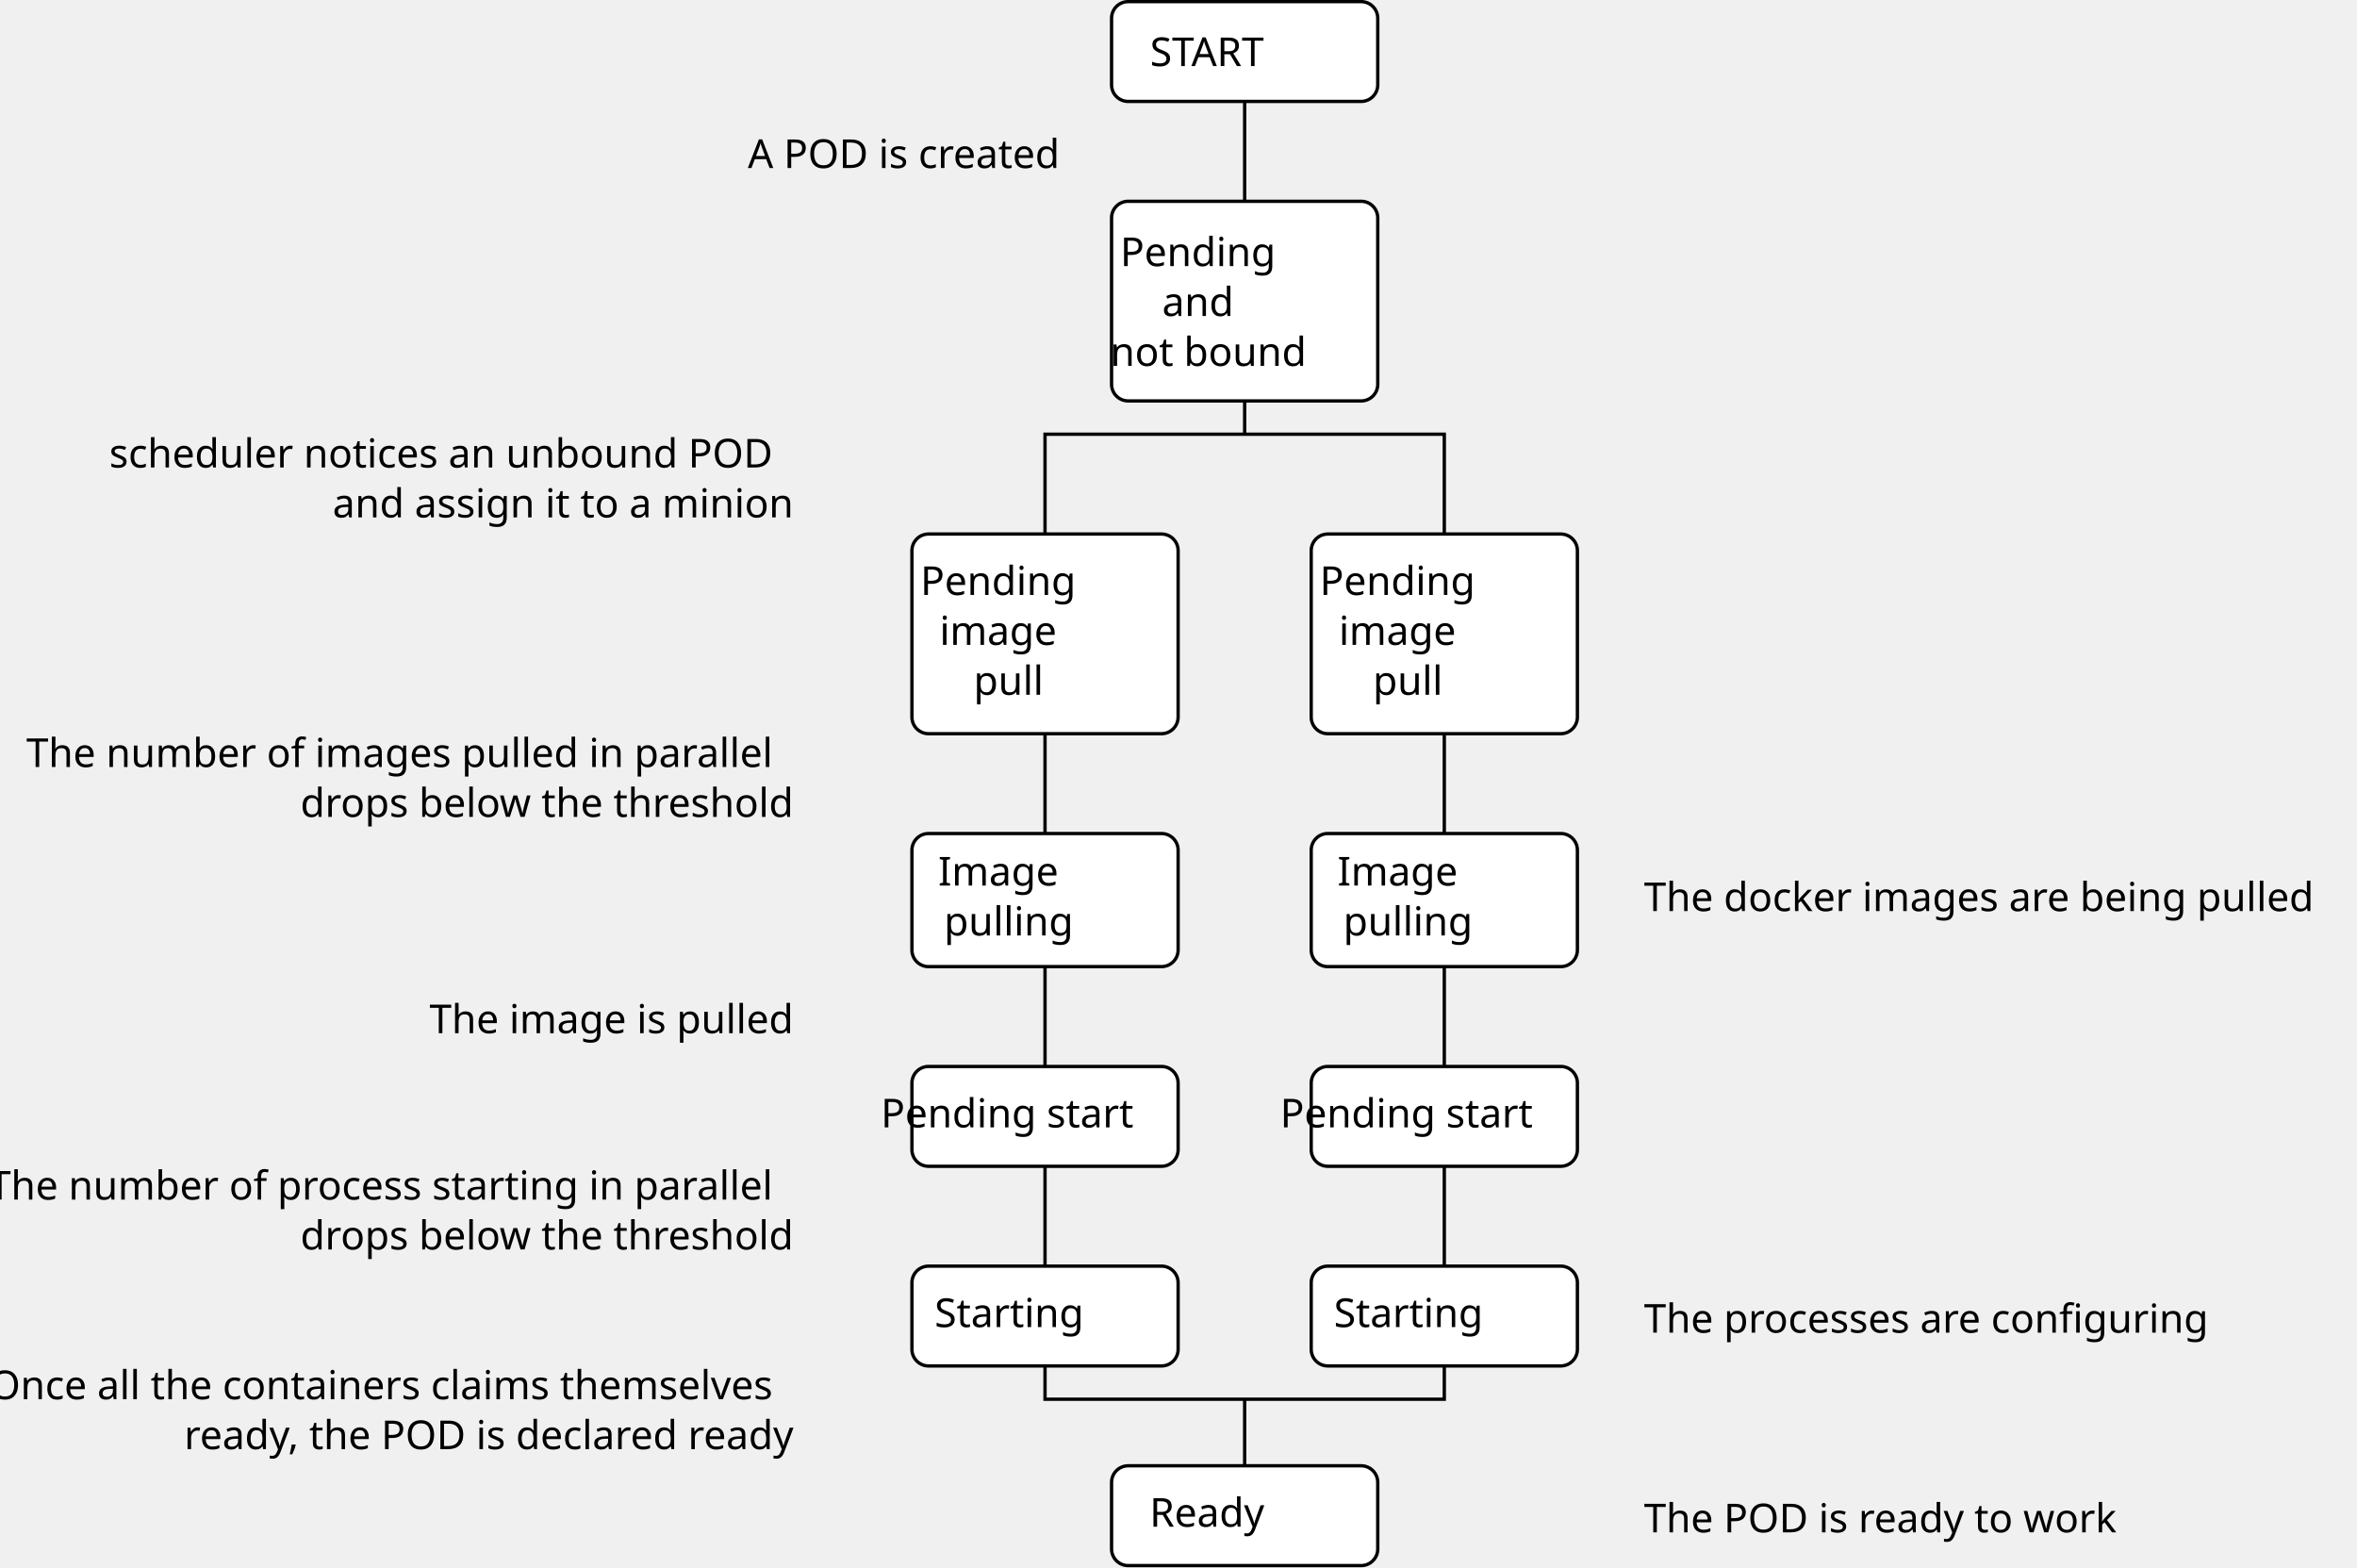
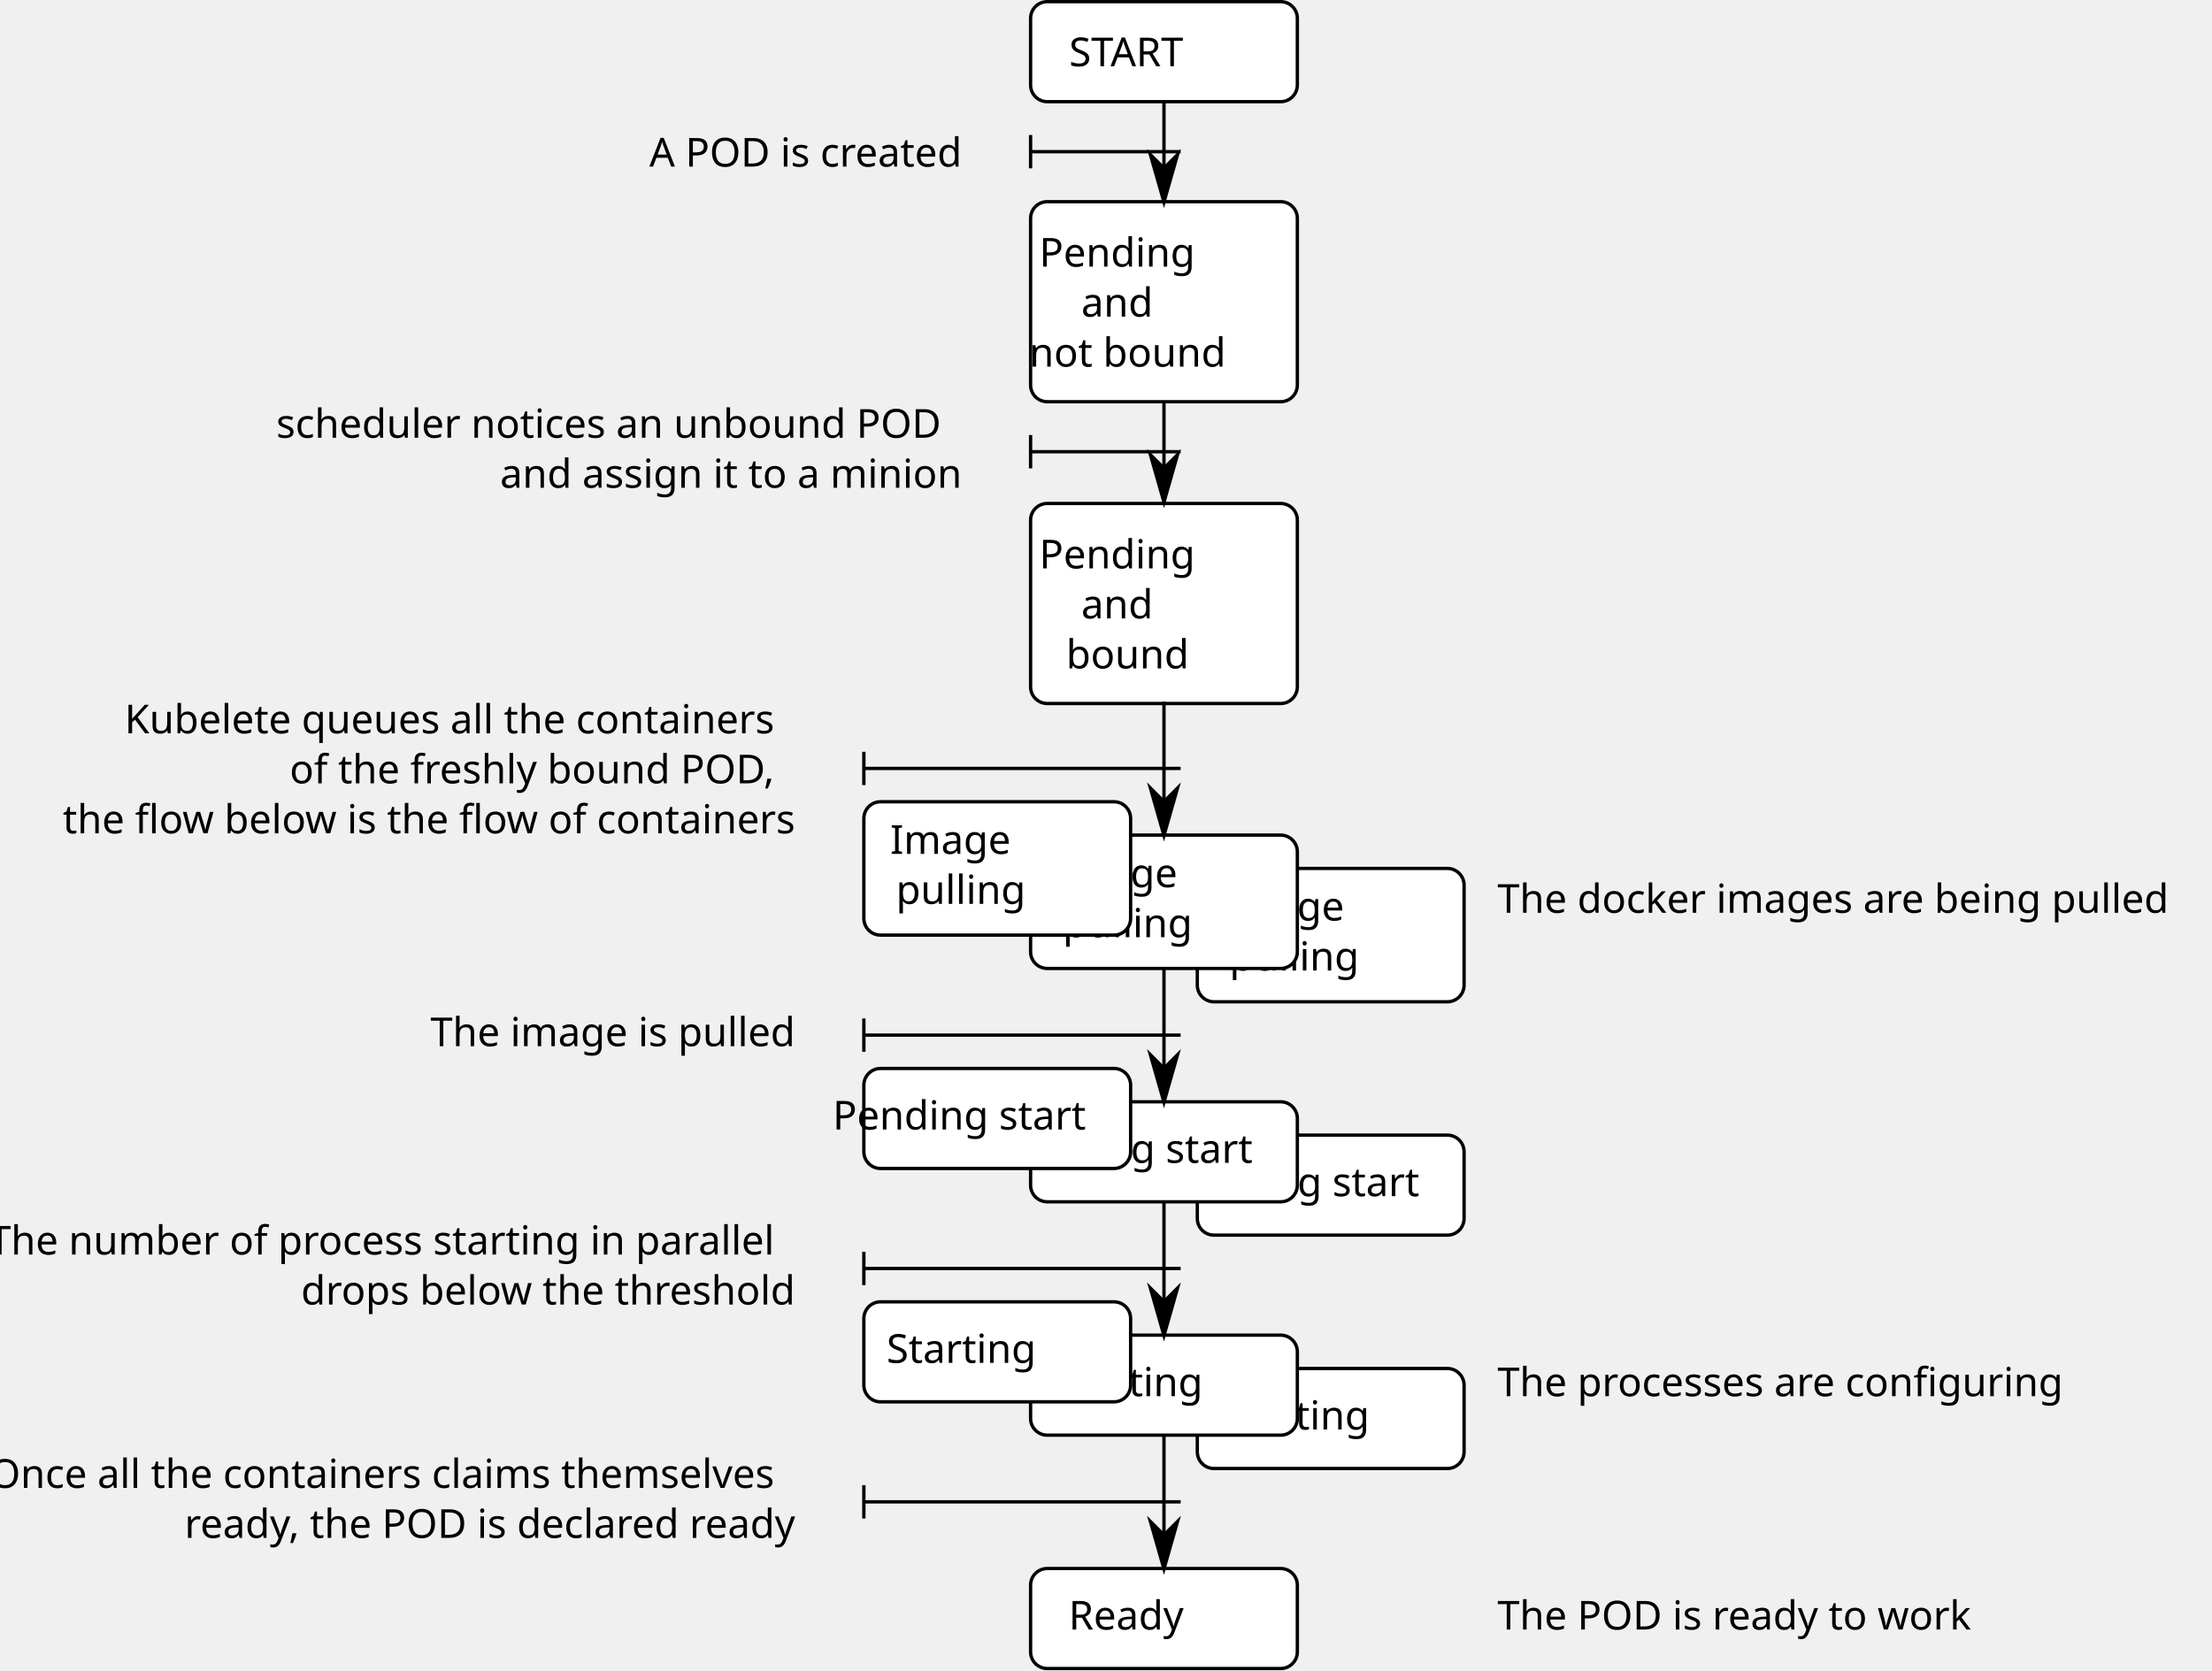
- <svg xmlns="http://www.w3.org/2000/svg" xmlns:xlink="http://www.w3.org/1999/xlink" width="708.369" height="471" id="svg2" version="1.1">
-   <defs id="defs4" />
-   <g id="layer1" transform="translate(14.06836,-51.875)">
-     <path style="fill:none;stroke:#000000;stroke-width:1px;stroke-linecap:butt;stroke-linejoin:miter;stroke-opacity:1" d="m 360,82.362 0,100 -60,0 0,290 60,0 0,20 0,-20 60,0 0,-290 -60,0 z" id="path3484" />
+ <svg xmlns="http://www.w3.org/2000/svg" xmlns:xlink="http://www.w3.org/1999/xlink" width="663.369" height="501" id="svg2" version="1.1">
+   <defs id="defs4">
+     <marker orient="auto" refY="0" refX="0" id="Arrow1Lend" style="overflow:visible">
+       <path id="path3936" d="M 0,0 5,-5 -12.5,0 5,5 0,0 z" style="fill-rule:evenodd;stroke:#000000;stroke-width:1pt" transform="matrix(-0.8,0,0,-0.8,-10,0)" />
+     </marker>
+   </defs>
+   <g id="layer1" transform="translate(-10.93164,-51.86218)">
+     <use x="0" y="0" xlink:href="#use3446" id="use5404" transform="translate(50,10)" width="708.369" height="471" />
+     <use x="0" y="0" xlink:href="#use3444" id="use5402" transform="translate(50,10)" width="708.369" height="471" />
+     <use x="0" y="0" xlink:href="#use3442" id="use5400" transform="translate(50,10)" width="708.369" height="471" />
+     <use x="0" y="0" xlink:href="#g3202" id="use3446" transform="translate(50,9.999997)" width="744.094" height="1052.362" />
+     <use x="0" y="0" xlink:href="#g3194" id="use3444" transform="translate(50,9.999997)" width="744.094" height="1052.362" />
+     <use x="0" y="0" xlink:href="#g3185" id="use3442" transform="translate(50,9.999997)" width="744.094" height="1052.362" />
    <g id="g3380" transform="translate(60,0)">
      <rect ry="5" y="52.362" x="260" height="30" width="80" id="rect2987" style="fill:#ffffff;fill-opacity:1;stroke:#000000;stroke-width:1;stroke-linecap:butt;stroke-linejoin:miter;stroke-miterlimit:2;stroke-opacity:1;stroke-dasharray:none" />
      <text id="text2989" y="71.73" x="299.59" style="font-size:12px;font-style:normal;font-weight:normal;text-align:center;line-height:125%;letter-spacing:0px;word-spacing:0px;text-anchor:middle;fill:#000000;fill-opacity:1;stroke:none;font-family:Sans" xml:space="preserve">
        <tspan y="71.73" x="299.59" id="tspan2991">START</tspan>
      </text>
    </g>
    <g id="g3390" transform="translate(60,0)">
      <rect ry="5" y="112.362" x="260" height="60" width="80" id="rect3013" style="fill:#ffffff;fill-opacity:1;stroke:#000000;stroke-width:1;stroke-linecap:butt;stroke-linejoin:miter;stroke-miterlimit:2;stroke-opacity:1;stroke-dasharray:none" />
      <text id="text2993" y="131.836" x="300" style="font-size:12px;font-style:normal;font-weight:normal;text-align:center;line-height:125%;letter-spacing:0px;word-spacing:0px;text-anchor:middle;fill:#000000;fill-opacity:1;stroke:none;font-family:Sans" xml:space="preserve">
        <tspan y="131.836" x="300" id="tspan2995">Pending</tspan>
        <tspan id="tspan2997" y="146.836" x="300">and</tspan>
        <tspan id="tspan2999" y="161.836" x="300">not bound</tspan>
      </text>
    </g>
-     <g id="g3202" transform="translate(0,-250)">
+     <g id="g3202" transform="translate(10,-240)">
      <rect style="fill:#ffffff;fill-opacity:1;stroke:#000000;stroke-width:1;stroke-linecap:butt;stroke-linejoin:miter;stroke-miterlimit:2;stroke-opacity:1;stroke-dasharray:none" id="rect3141" width="80" height="30" x="260" y="682.362" ry="5" />
      <text xml:space="preserve" style="font-size:12px;font-style:normal;font-weight:normal;text-align:center;line-height:125%;letter-spacing:0px;word-spacing:0px;text-anchor:middle;fill:#000000;fill-opacity:1;stroke:none;font-family:Sans" x="300.149" y="700.673" id="text3119">
        <tspan id="tspan3121" x="300.149" y="700.673">Starting</tspan>
      </text>
    </g>
-     <g id="g3194" transform="translate(0,-270)">
+     <g id="g3194" transform="translate(10,-270)">
      <rect style="fill:#ffffff;fill-opacity:1;stroke:#000000;stroke-width:1;stroke-linecap:butt;stroke-linejoin:miter;stroke-miterlimit:2;stroke-opacity:1;stroke-dasharray:none" id="rect3148" width="80" height="30" x="260" y="642.362" ry="5" />
      <text xml:space="preserve" style="font-size:12px;font-style:normal;font-weight:normal;text-align:center;line-height:125%;letter-spacing:0px;word-spacing:0px;text-anchor:middle;fill:#000000;fill-opacity:1;stroke:none;font-family:Sans" x="299.558" y="660.673" id="text3123">
        <tspan id="tspan3125" x="299.558" y="660.673">Pending start</tspan>
      </text>
    </g>
-     <g id="g3185" transform="translate(0,-290)">
+     <g id="g3185" transform="translate(10,-300)">
      <rect ry="5" y="592.362" x="260" height="40" width="80" id="rect3173" style="fill:#ffffff;fill-opacity:1;stroke:#000000;stroke-width:1;stroke-linecap:butt;stroke-linejoin:miter;stroke-miterlimit:2;stroke-opacity:1;stroke-dasharray:none" />
      <text xml:space="preserve" style="font-size:12px;font-style:normal;font-weight:normal;text-align:center;line-height:125%;letter-spacing:0px;word-spacing:0px;text-anchor:middle;fill:#000000;fill-opacity:1;stroke:none;font-family:Sans" x="300" y="607.988" id="text3127">
        <tspan id="tspan3129" x="300" y="607.988">Image</tspan>
        <tspan x="300" y="622.988" id="tspan3139">pulling</tspan>
      </text>
    </g>
-     <g id="g3433" transform="translate(0,-310)">
-       <rect ry="5" y="522.362" x="260" height="60" width="80" id="rect3375" style="fill:#ffffff;fill-opacity:1;stroke:#000000;stroke-width:1;stroke-linecap:butt;stroke-linejoin:miter;stroke-miterlimit:2;stroke-opacity:1;stroke-dasharray:none" />
-       <text xml:space="preserve" style="font-size:12px;font-style:normal;font-weight:normal;text-align:center;line-height:125%;letter-spacing:0px;word-spacing:0px;text-anchor:middle;fill:#000000;fill-opacity:1;stroke:none;font-family:Sans" x="299.956" y="540.673" id="text3131">
-         <tspan id="tspan3133" x="299.956" y="540.673">Pending</tspan>
-         <tspan x="299.956" y="555.673" id="tspan3137">image</tspan>
-         <tspan x="299.956" y="570.673" id="tspan3135">pull</tspan>
-       </text>
-     </g>
-     <text xml:space="preserve" style="font-size:12px;font-style:normal;font-weight:normal;text-align:end;line-height:125%;letter-spacing:0px;word-spacing:0px;text-anchor:end;fill:#000000;fill-opacity:1;stroke:none;font-family:Sans" x="320" y="102.362" id="text3043">
-       <tspan x="320" y="102.362" id="tspan3047">A POD is created</tspan>
+     <text xml:space="preserve" style="font-size:12px;font-style:normal;font-weight:normal;text-align:end;line-height:125%;letter-spacing:0px;word-spacing:0px;text-anchor:end;fill:#000000;fill-opacity:1;stroke:none;font-family:Sans" x="315" y="101.836" id="text3043">
+       <tspan x="315" y="101.836" id="tspan3047">A POD is created</tspan>
    </text>
-     <text xml:space="preserve" style="font-size:12px;font-style:normal;font-weight:normal;text-align:end;line-height:125%;letter-spacing:0px;word-spacing:0px;text-anchor:end;fill:#000000;fill-opacity:1;stroke:none;font-family:Sans" x="240" y="192.362" id="text3051">
-       <tspan id="tspan3053" x="240" y="192.362">scheduler notices an unbound POD</tspan>
-       <tspan x="240" y="207.362" id="tspan3055">and assign it to a minion</tspan>
+     <text xml:space="preserve" style="font-size:12px;font-style:normal;font-weight:normal;text-align:end;line-height:125%;letter-spacing:0px;word-spacing:0px;text-anchor:end;fill:#000000;fill-opacity:1;stroke:none;font-family:Sans" x="315" y="183.173" id="text3051">
+       <tspan id="tspan3053" x="315" y="183.173">scheduler notices an unbound POD</tspan>
+       <tspan x="315" y="198.173" id="tspan3055">and assign it to a minion</tspan>
    </text>
-     <text xml:space="preserve" style="font-size:12px;font-style:normal;font-weight:normal;text-align:end;line-height:125%;letter-spacing:0px;word-spacing:0px;text-anchor:end;fill:#000000;fill-opacity:1;stroke:none;font-family:Sans" x="240" y="282.362" id="text3059">
-       <tspan id="tspan3061" x="240" y="282.362">The number of images pulled in parallel</tspan>
-       <tspan x="240" y="297.362" id="tspan3462">drops below the threshold</tspan>
+     <text xml:space="preserve" style="font-size:12px;font-style:normal;font-weight:normal;text-align:end;line-height:125%;letter-spacing:0px;word-spacing:0px;text-anchor:end;fill:#000000;fill-opacity:1;stroke:none;font-family:Sans" x="265" y="428.173" id="text3063">
+       <tspan x="265" y="428.173" id="tspan3067">The number of process starting in parallel</tspan>
+       <tspan x="265" y="443.173" id="tspan3466">drops below the threshold</tspan>
    </text>
-     <text xml:space="preserve" style="font-size:12px;font-style:normal;font-weight:normal;text-align:end;line-height:125%;letter-spacing:0px;word-spacing:0px;text-anchor:end;fill:#000000;fill-opacity:1;stroke:none;font-family:Sans" x="240" y="412.362" id="text3063">
-       <tspan x="240" y="412.362" id="tspan3067">The number of process starting in parallel</tspan>
-       <tspan x="240" y="427.362" id="tspan3466">drops below the threshold</tspan>
+     <text xml:space="preserve" style="font-size:12px;font-style:normal;font-weight:normal;text-align:start;line-height:125%;letter-spacing:0px;word-spacing:0px;text-anchor:start;fill:#000000;fill-opacity:1;stroke:none;font-family:Sans" x="460" y="325.673" id="text3069">
+       <tspan id="tspan3071" x="460" y="325.673">The docker images are being pulled</tspan>
    </text>
-     <text xml:space="preserve" style="font-size:12px;font-style:normal;font-weight:normal;text-align:start;line-height:125%;letter-spacing:0px;word-spacing:0px;text-anchor:start;fill:#000000;fill-opacity:1;stroke:none;font-family:Sans" x="480" y="325.673" id="text3069">
-       <tspan id="tspan3071" x="480" y="325.673">The docker images are being pulled</tspan>
+     <text xml:space="preserve" style="font-size:12px;font-style:normal;font-weight:normal;text-align:start;line-height:125%;letter-spacing:0px;word-spacing:0px;text-anchor:start;fill:#000000;fill-opacity:1;stroke:none;font-family:Sans" x="460" y="540.673" id="text3073">
+       <tspan id="tspan3075" x="460" y="540.673">The POD is ready to work</tspan>
    </text>
-     <text xml:space="preserve" style="font-size:12px;font-style:normal;font-weight:normal;text-align:start;line-height:125%;letter-spacing:0px;word-spacing:0px;text-anchor:start;fill:#000000;fill-opacity:1;stroke:none;font-family:Sans" x="480" y="512.362" id="text3073">
-       <tspan id="tspan3075" x="480" y="512.362">The POD is ready to work</tspan>
+     <text xml:space="preserve" style="font-size:12px;font-style:normal;font-weight:normal;text-align:start;line-height:125%;letter-spacing:0px;word-spacing:0px;text-anchor:start;fill:#000000;fill-opacity:1;stroke:none;font-family:Sans" x="460" y="470.673" id="text3448">
+       <tspan id="tspan3450" x="460" y="470.673">The processes are configuring</tspan>
    </text>
-     <use x="0" y="0" xlink:href="#g3433" id="use3440" transform="translate(120,0)" width="744.094" height="1052.362" />
-     <use x="0" y="0" xlink:href="#g3185" id="use3442" transform="translate(120,0)" width="744.094" height="1052.362" />
-     <use x="0" y="0" xlink:href="#g3194" id="use3444" transform="translate(120,0)" width="744.094" height="1052.362" />
-     <use x="0" y="0" xlink:href="#g3202" id="use3446" transform="translate(120,0)" width="744.094" height="1052.362" />
-     <text xml:space="preserve" style="font-size:12px;font-style:normal;font-weight:normal;text-align:start;line-height:125%;letter-spacing:0px;word-spacing:0px;text-anchor:start;fill:#000000;fill-opacity:1;stroke:none;font-family:Sans" x="480" y="452.362" id="text3448">
-       <tspan id="tspan3450" x="480" y="452.362">The processes are configuring</tspan>
-     </text>
-     <g id="g3456" transform="translate(60,19.84668)">
+     <g id="g3456" transform="translate(60,49.84668)">
      <g transform="translate(0,-259.8467)" id="g3207">
        <rect style="fill:#ffffff;fill-opacity:1;stroke:#000000;stroke-width:1;stroke-linecap:butt;stroke-linejoin:miter;stroke-miterlimit:2;stroke-opacity:1;stroke-dasharray:none" id="rect3017" width="80" height="30" x="260" y="732.362" ry="5" />
      </g>
      <text id="text3452" y="490.826" x="299.59" style="font-size:12px;font-style:normal;font-weight:normal;text-align:center;line-height:125%;letter-spacing:0px;word-spacing:0px;text-anchor:middle;fill:#000000;fill-opacity:1;stroke:none;font-family:Sans" xml:space="preserve">
        <tspan y="490.826" x="299.59" id="tspan3454">Ready</tspan>
      </text>
    </g>
-     <text xml:space="preserve" style="font-size:12px;font-style:normal;font-weight:normal;text-align:end;line-height:125%;letter-spacing:0px;word-spacing:0px;text-anchor:end;fill:#000000;fill-opacity:1;stroke:none;font-family:Sans" x="240" y="362.362" id="text3468">
-       <tspan id="tspan3470" x="240" y="362.362">The image is pulled</tspan>
+     <text xml:space="preserve" style="font-size:12px;font-style:normal;font-weight:normal;text-align:end;line-height:125%;letter-spacing:0px;word-spacing:0px;text-anchor:end;fill:#000000;fill-opacity:1;stroke:none;font-family:Sans" x="265" y="365.673" id="text3468">
+       <tspan id="tspan3470" x="265" y="365.673">The image is pulled</tspan>
    </text>
-     <text xml:space="preserve" style="font-size:12px;font-style:normal;font-weight:normal;text-align:end;line-height:125%;letter-spacing:0px;word-spacing:0px;text-anchor:end;fill:#000000;fill-opacity:1;stroke:none;font-family:Sans" x="240" y="472.362" id="text3472">
-       <tspan id="tspan3474" x="240" y="472.362">Once all the containers claims themselves</tspan>
-       <tspan x="240" y="487.362" id="tspan3476">ready, the POD is declared ready</tspan>
+     <text xml:space="preserve" style="font-size:12px;font-style:normal;font-weight:normal;text-align:end;line-height:125%;letter-spacing:0px;word-spacing:0px;text-anchor:end;fill:#000000;fill-opacity:1;stroke:none;font-family:Sans" x="265" y="498.173" id="text3472">
+       <tspan id="tspan3474" x="265" y="498.173">Once all the containers claims themselves</tspan>
+       <tspan x="265" y="513.173" id="tspan3476">ready, the POD is declared ready</tspan>
    </text>
+     <g id="g5393" transform="translate(-40,-20)">
+       <rect style="fill:#ffffff;fill-opacity:1;stroke:#000000;stroke-width:1;stroke-linecap:butt;stroke-linejoin:miter;stroke-miterlimit:2;stroke-opacity:1;stroke-dasharray:none" id="rect5366" width="80" height="60" x="360" y="222.889" ry="5" />
+       <text xml:space="preserve" style="font-size:12px;font-style:normal;font-weight:normal;text-align:center;line-height:125%;letter-spacing:0px;word-spacing:0px;text-anchor:middle;fill:#000000;fill-opacity:1;stroke:none;font-family:Sans" x="400" y="242.362" id="text5368">
+         <tspan id="tspan5370" x="400" y="242.362">Pending</tspan>
+         <tspan x="400" y="257.362" id="tspan5372">and</tspan>
+         <tspan x="400" y="272.362" id="tspan5374">bound</tspan>
+       </text>
+     </g>
+     <text id="text5376" y="271.836" x="265" style="font-size:12px;font-style:normal;font-weight:normal;text-align:end;line-height:125%;letter-spacing:0px;word-spacing:0px;text-anchor:end;fill:#000000;fill-opacity:1;stroke:none;font-family:Sans" xml:space="preserve">
+       <tspan y="271.836" x="265" id="tspan5378">Kubelete queues all the containers</tspan>
+       <tspan id="tspan5380" y="286.836" x="265">of the freshly bound POD,</tspan>
+       <tspan id="tspan5382" y="301.836" x="265">the flow below is the flow of containers</tspan>
+     </text>
+     <path style="fill:none;stroke:#000000;stroke-width:1px;stroke-linecap:butt;stroke-linejoin:miter;stroke-opacity:1;marker-end:url(#Arrow1Lend)" d="m 374.068,30.487 0,30" id="path5406" transform="translate(-14.06836,51.875)" />
+     <path style="fill:none;stroke:#000000;stroke-width:1px;stroke-linecap:butt;stroke-linejoin:miter;stroke-opacity:1;marker-mid:none;marker-end:url(#Arrow1Lend)" d="m 374.068,120.487 0,30" id="path6100" transform="translate(-14.06836,51.875)" />
+     <path style="fill:none;stroke:#000000;stroke-width:1px;stroke-linecap:butt;stroke-linejoin:miter;stroke-opacity:1;marker-end:url(#Arrow1Lend)" d="m 374.068,210.487 0,40" id="path6830" transform="translate(-14.06836,51.875)" />
+     <path style="fill:none;stroke:#000000;stroke-width:1px;stroke-linecap:butt;stroke-linejoin:miter;stroke-opacity:1;marker-end:url(#Arrow1Lend)" d="m 374.068,290.487 0,40" id="path7014" transform="translate(-14.06836,51.875)" />
+     <path style="fill:none;stroke:#000000;stroke-width:1px;stroke-linecap:butt;stroke-linejoin:miter;stroke-opacity:1;marker-end:url(#Arrow1Lend)" d="m 374.068,360.487 0,40" id="path7198" transform="translate(-14.06836,51.875)" />
+     <path style="fill:none;stroke:#000000;stroke-width:1px;stroke-linecap:butt;stroke-linejoin:miter;stroke-opacity:1;marker-end:url(#Arrow1Lend)" d="m 374.068,430.487 0,40" id="path7382" transform="translate(-14.06836,51.875)" />
+     <g id="g7570">
+       <path transform="translate(-14.06836,51.875)" id="path7566" d="m 379.068,45.487 -45,0" style="fill:none;stroke:#000000;stroke-width:1px;stroke-linecap:butt;stroke-linejoin:miter;stroke-opacity:1" />
+       <path transform="translate(-14.06836,51.875)" id="path7568" d="m 334.068,40.487 0,10" style="fill:none;stroke:#000000;stroke-width:1px;stroke-linecap:butt;stroke-linejoin:miter;stroke-opacity:1" />
+     </g>
+     <use x="0" y="0" xlink:href="#g7570" id="use7574" transform="translate(-1e-6,90)" width="708.369" height="471" />
+     <g id="g7580">
+       <path transform="translate(-14.06836,51.875)" id="path7576" d="m 379.068,230.487 -95,0" style="fill:none;stroke:#000000;stroke-width:1px;stroke-linecap:butt;stroke-linejoin:miter;stroke-opacity:1" />
+       <path transform="translate(-14.06836,51.875)" id="path7578" d="m 284.068,225.487 0,10" style="fill:none;stroke:#000000;stroke-width:1px;stroke-linecap:butt;stroke-linejoin:miter;stroke-opacity:1" />
+     </g>
+     <use x="0" y="0" xlink:href="#g7580" id="use7584" transform="translate(-1e-6,80)" width="708.369" height="471" />
+     <use x="0" y="0" xlink:href="#use7584" id="use7586" transform="translate(0,70)" width="708.369" height="471" />
+     <use x="0" y="0" xlink:href="#use7586" id="use7588" transform="translate(0,70)" width="708.369" height="471" />
  </g>
</svg>
